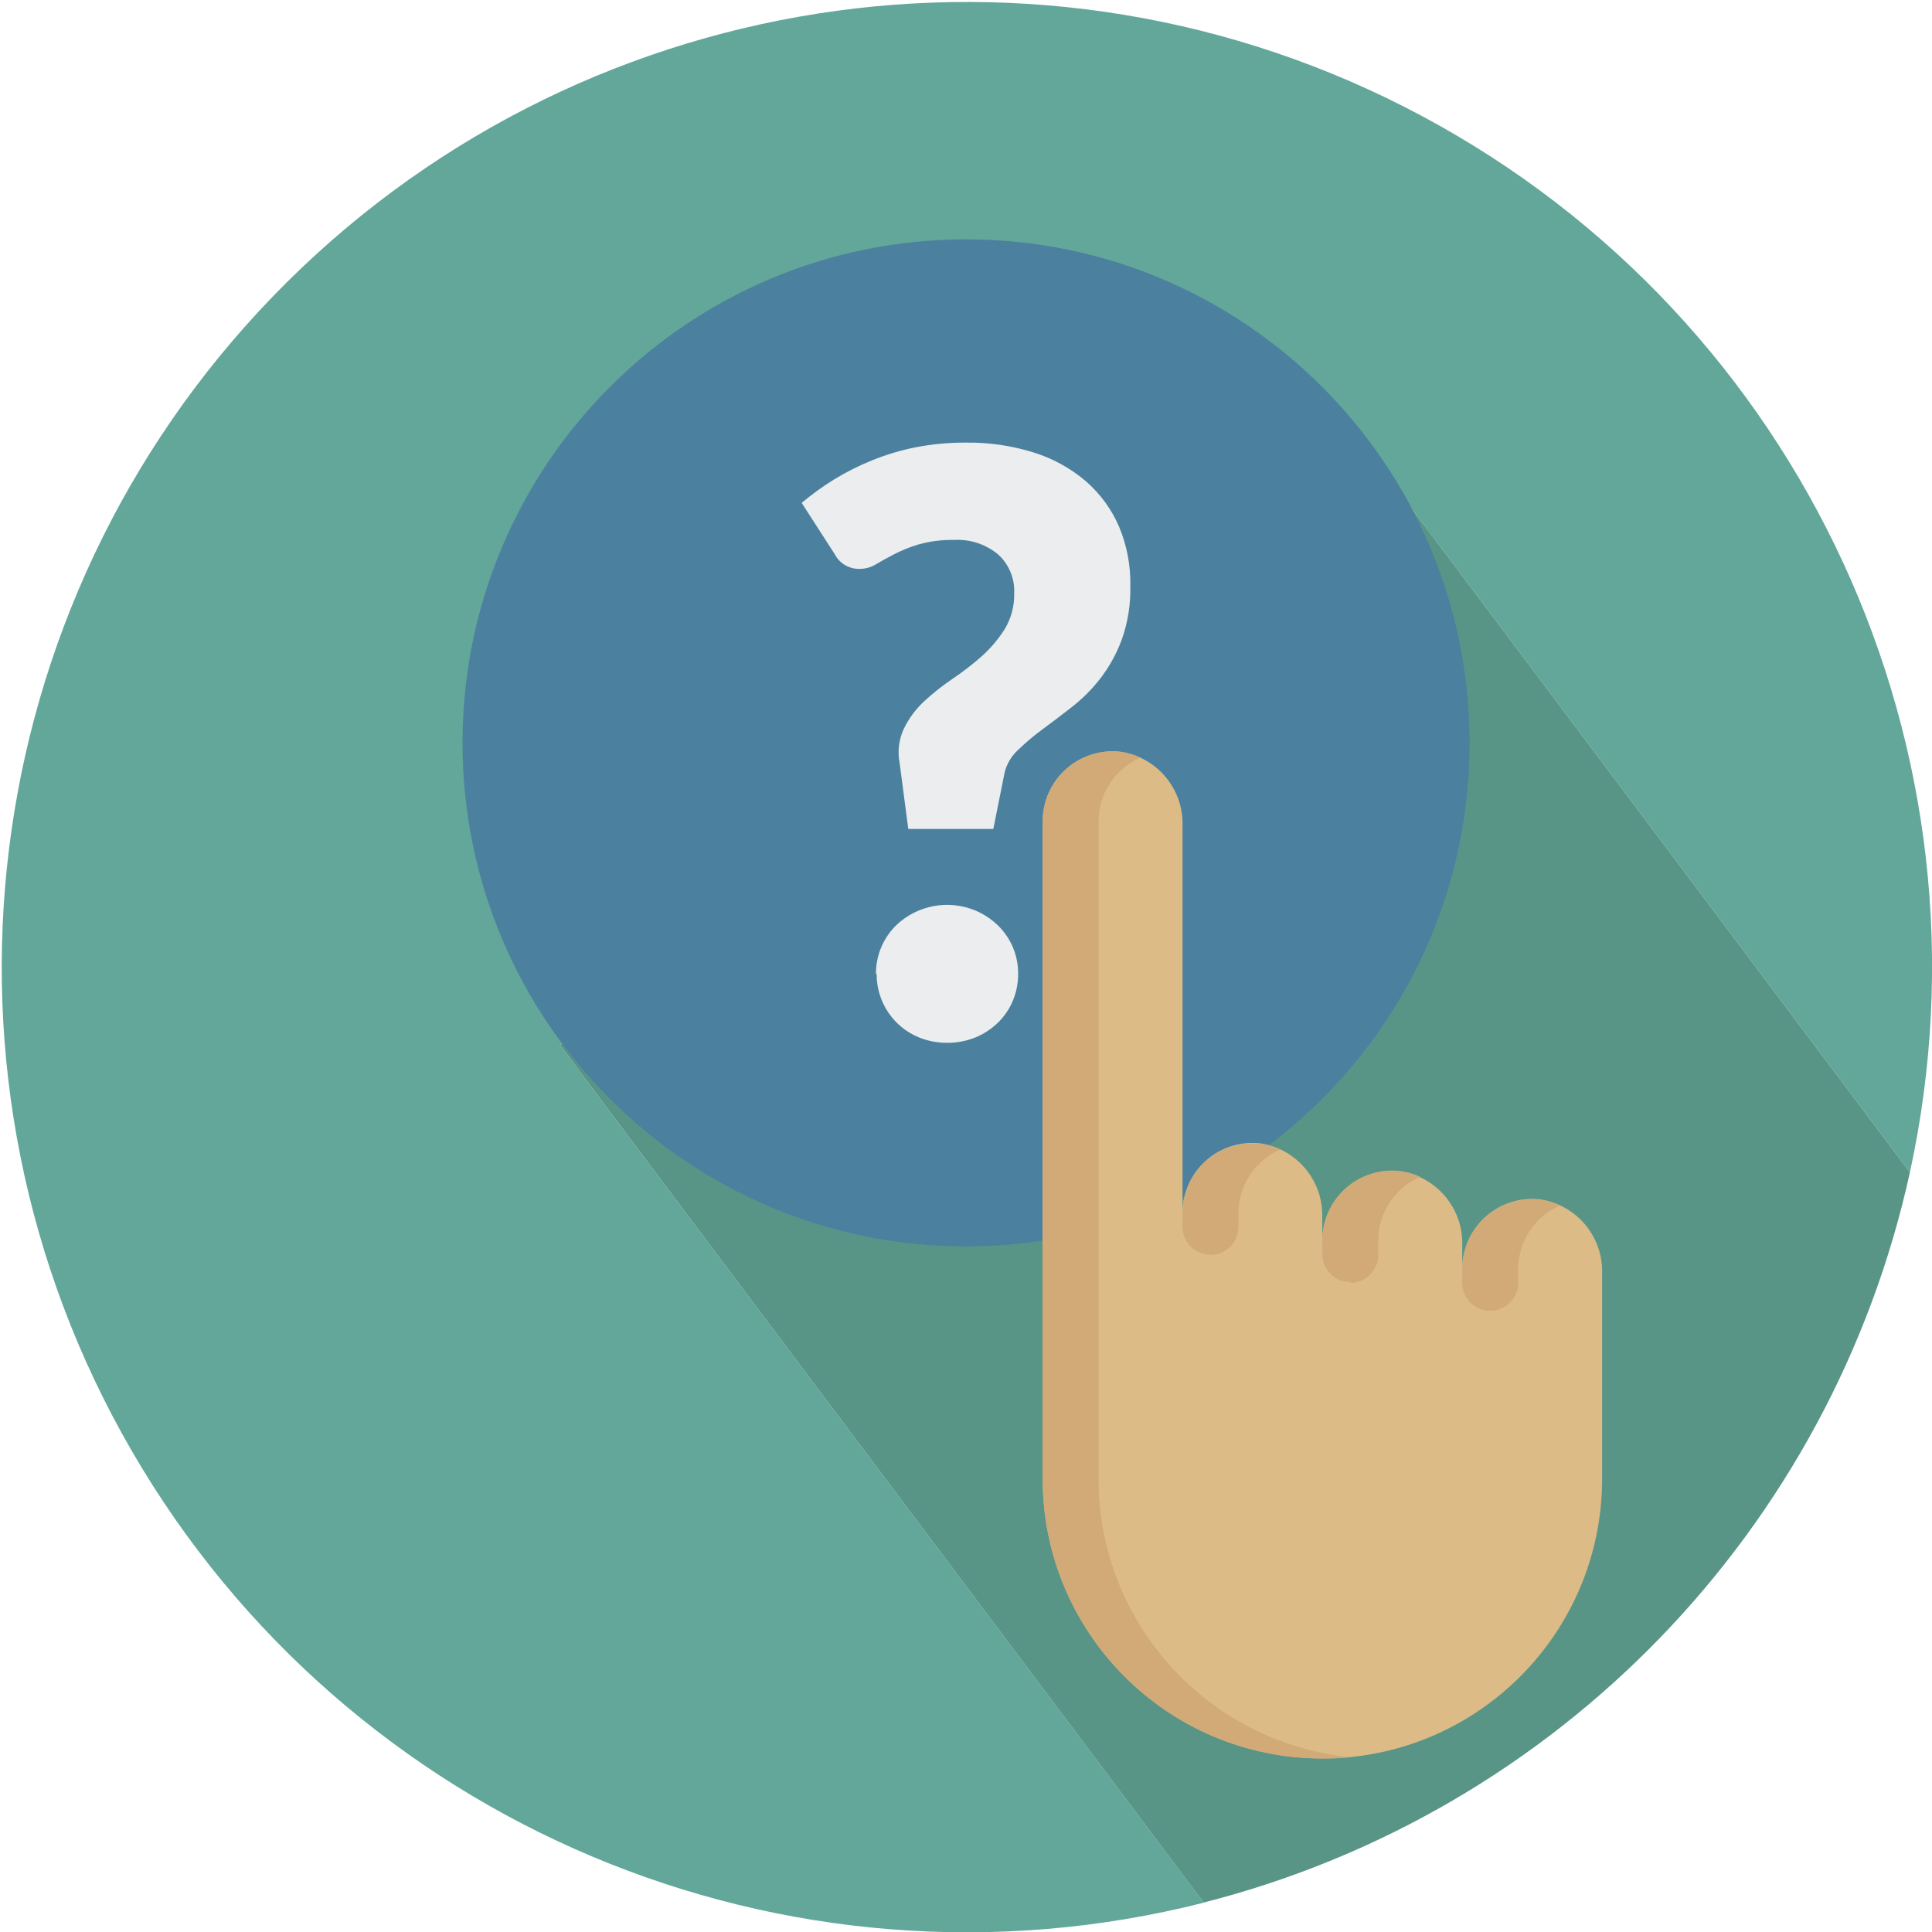
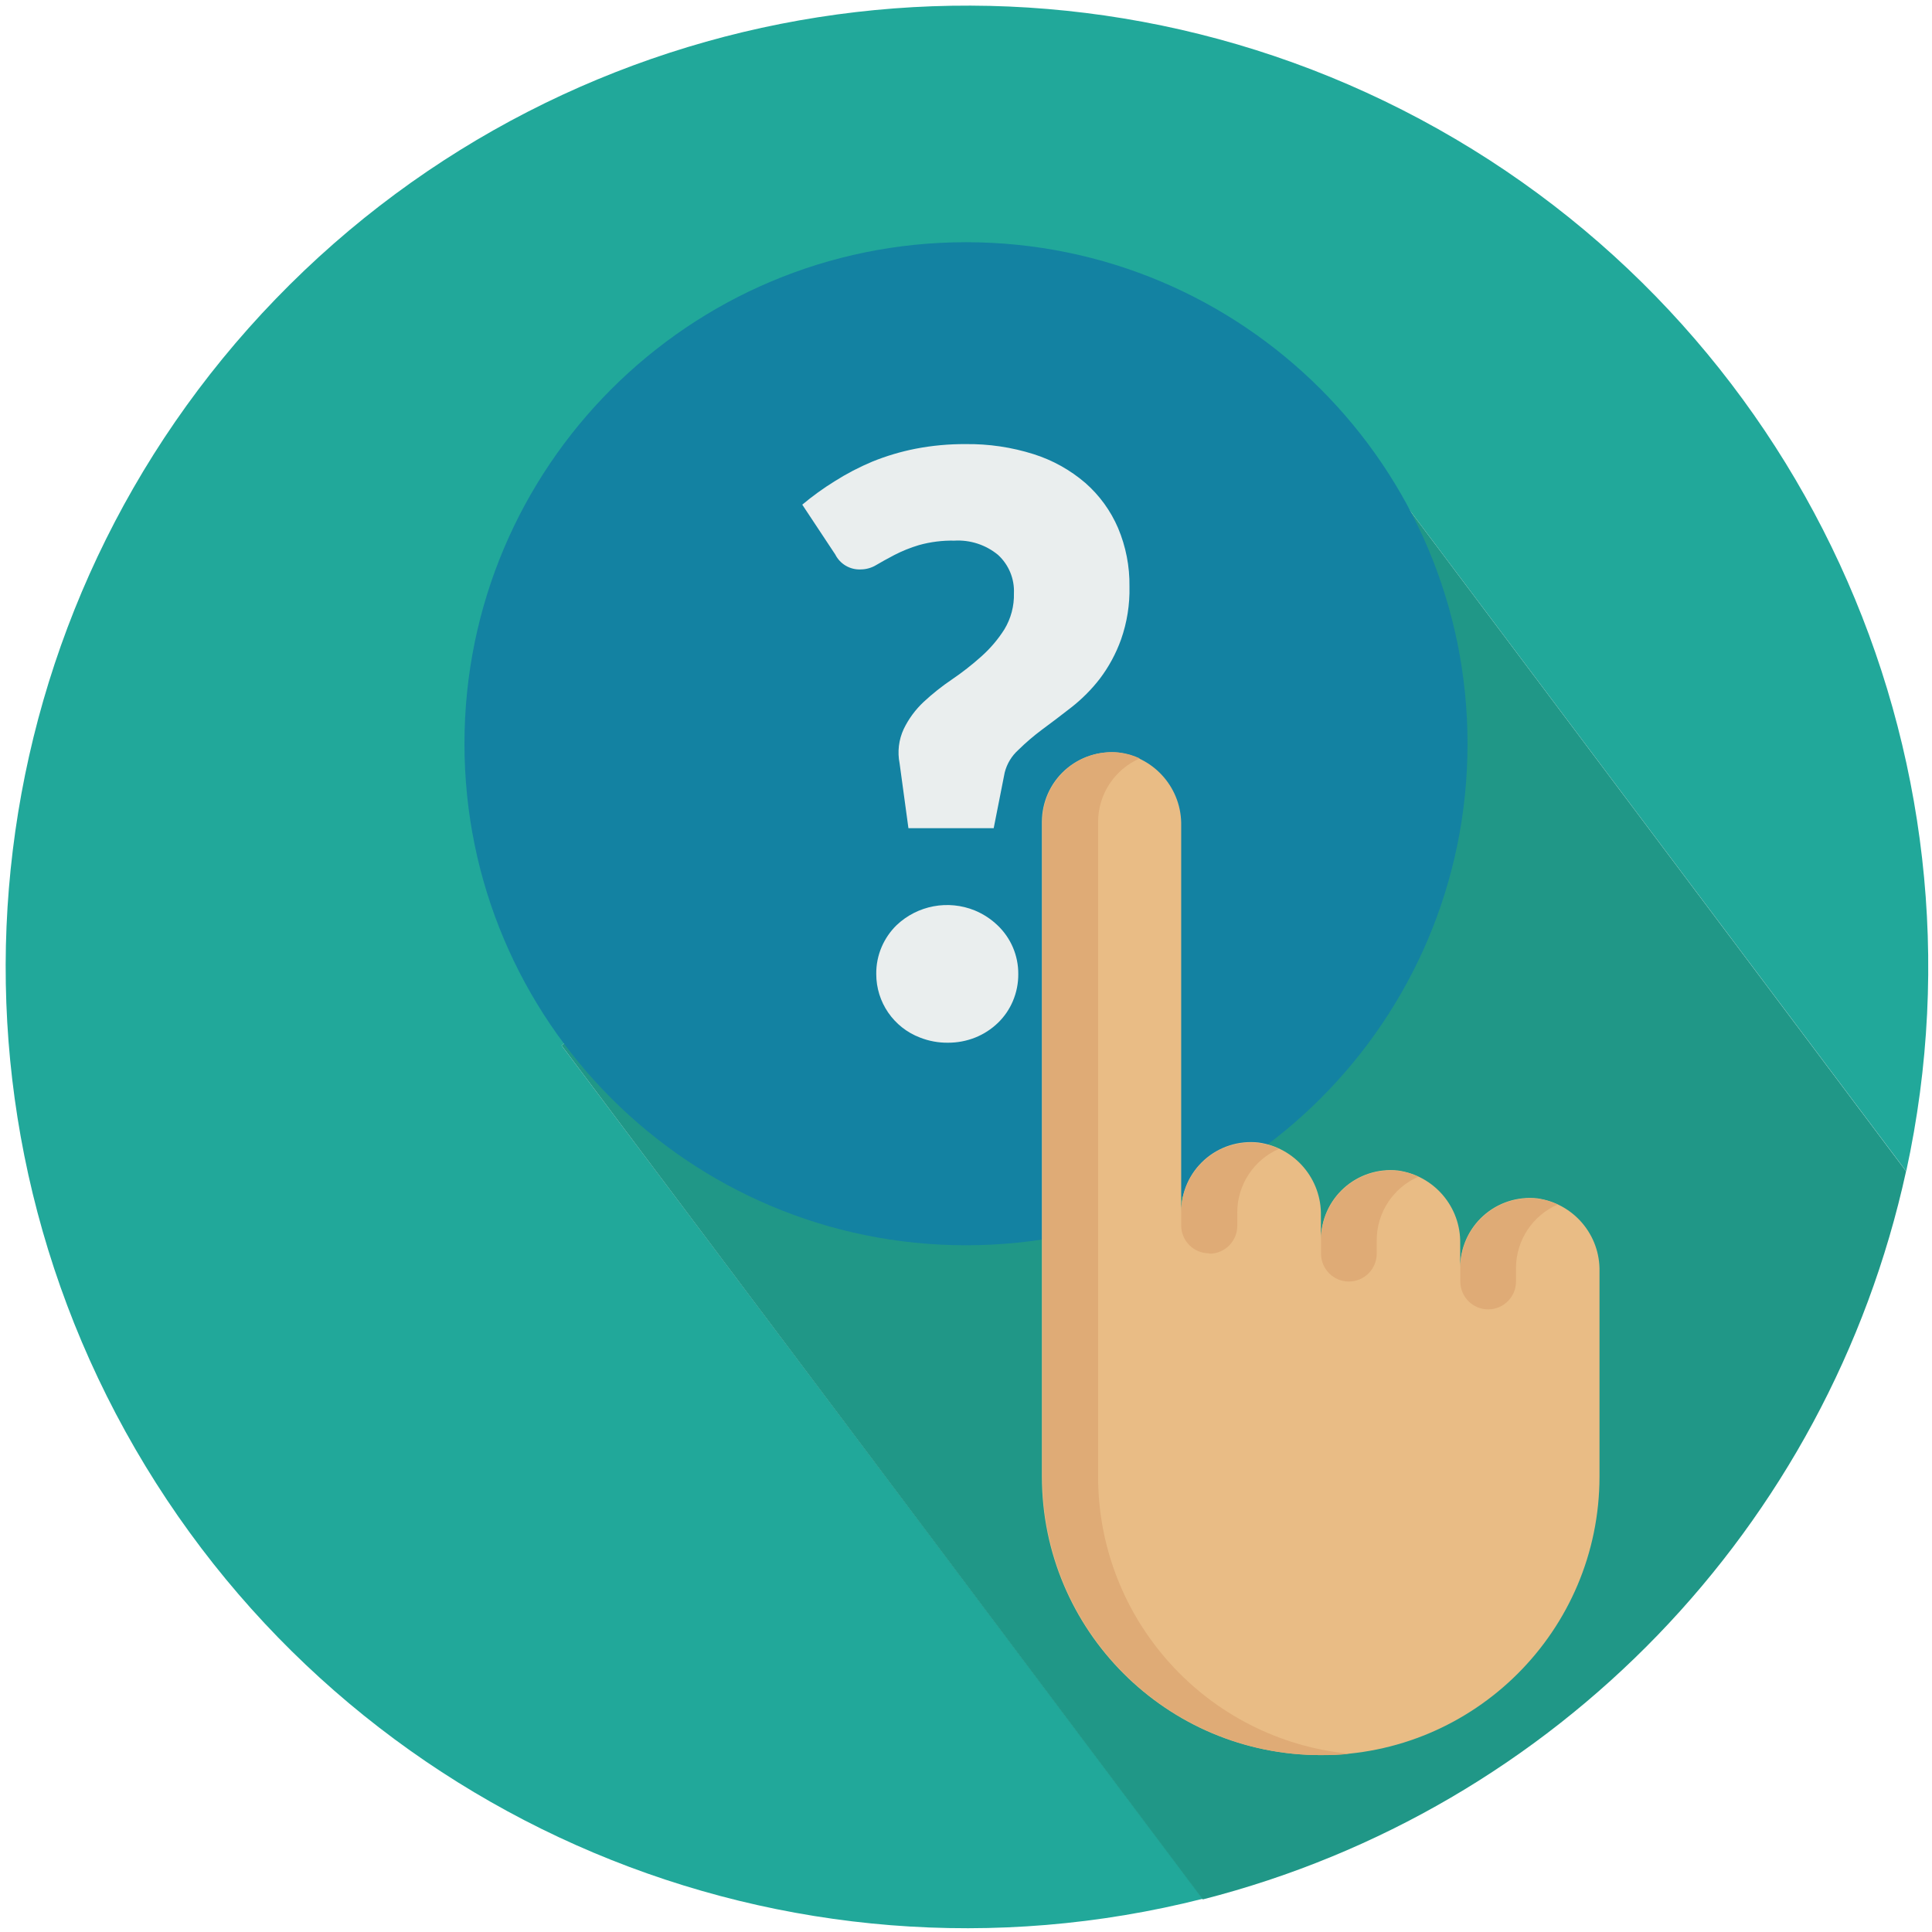
- <svg xmlns="http://www.w3.org/2000/svg" viewBox="0 0 141.73 141.73">
+ <svg xmlns="http://www.w3.org/2000/svg" id="Camada_1" data-name="Camada 1" viewBox="0 0 142.3 142.3">
  <defs>
-     <style>.cls-1{fill:#62a79a;}.cls-2{fill:#599587;}.cls-3{fill:#4b819f;}.cls-4{fill:#ebedee;}.cls-5{fill:#ddbb87;}.cls-6{fill:#d1aa78;}</style>
+     <style>.cls-1{fill:#21a89a;}.cls-2{fill:#209787;}.cls-3{fill:#1382a2;}.cls-4{fill:#eaeeee;}.cls-5{fill:#e9bc85;}.cls-6{fill:#dfab76;}</style>
  </defs>
-   <g id="Camada_2" data-name="Camada 2">
-     <g id="Camada_1-2" data-name="Camada 1">
-       <path class="cls-1" d="M99.93,32.47,140.11,86a70.8,70.8,0,1,0-51.8,53.58L41.07,76.67Z" />
-       <path class="cls-2" d="M140.11,86,99.93,32.47,41.07,76.67l47.23,62.9A71,71,0,0,0,140.11,86Z" />
-       <circle class="cls-3" cx="70.87" cy="54.5" r="36.94" />
-       <path class="cls-4" d="M58.81,36.89a20.67,20.67,0,0,1,2.38-1.72A18.68,18.68,0,0,1,64,33.76a17.38,17.38,0,0,1,3.19-.95,18.84,18.84,0,0,1,3.69-.34,15.93,15.93,0,0,1,5,.74,10.89,10.89,0,0,1,3.81,2.12,9.29,9.29,0,0,1,2.41,3.32A10.7,10.7,0,0,1,82.92,43a11,11,0,0,1-.62,3.9,10.85,10.85,0,0,1-1.57,2.86,12,12,0,0,1-2.09,2.1q-1.14.89-2.16,1.64A16.84,16.84,0,0,0,74.7,55a3.33,3.33,0,0,0-1,1.66l-.83,4.15H66.63L66,56a4.11,4.11,0,0,1,.3-2.53,6.78,6.78,0,0,1,1.47-2,17.21,17.21,0,0,1,2.09-1.66A20.4,20.4,0,0,0,72,48.16a9.42,9.42,0,0,0,1.7-2,4.89,4.89,0,0,0,.7-2.65,3.62,3.62,0,0,0-1.17-2.83A4.63,4.63,0,0,0,70,39.61a9,9,0,0,0-2.62.33,10.54,10.54,0,0,0-1.81.73q-.76.4-1.32.73a2.23,2.23,0,0,1-1.13.33,2,2,0,0,1-1.9-1.1Zm5.45,34.57a4.91,4.91,0,0,1,.4-2,5,5,0,0,1,1.1-1.6,5.41,5.41,0,0,1,5.76-1.08,5.43,5.43,0,0,1,1.66,1.08,4.9,4.9,0,0,1,1.51,3.58,5,5,0,0,1-.4,2,4.87,4.87,0,0,1-1.11,1.61,5.19,5.19,0,0,1-1.66,1.07,5.39,5.39,0,0,1-2,.38,5.46,5.46,0,0,1-2.07-.38,5,5,0,0,1-3.14-4.68Z" />
-       <path class="cls-5" d="M117.53,108.47V93.38a5.33,5.33,0,0,0-4.6-5.4,5.13,5.13,0,0,0-5.66,5.1V91.32a5.33,5.33,0,0,0-4.6-5.4A5.13,5.13,0,0,0,97,91V89.27a5.33,5.33,0,0,0-4.6-5.4A5.13,5.13,0,0,0,86.75,89V60.54a5.33,5.33,0,0,0-4.6-5.4,5.13,5.13,0,0,0-5.66,5.1v48.22A20.52,20.52,0,0,0,97,129h0A20.52,20.52,0,0,0,117.53,108.47Z" />
-       <path class="cls-6" d="M80.59,108.47V60.25a5.11,5.11,0,0,1,3.07-4.67,4.72,4.72,0,0,0-1.51-.43,5.13,5.13,0,0,0-5.66,5.1v48.22A20.52,20.52,0,0,0,97,129c.69,0,1.38,0,2.05-.1A20.52,20.52,0,0,1,80.59,108.47Z" />
-       <path class="cls-6" d="M88.8,92.06A2.05,2.05,0,0,0,90.85,90V89a5.11,5.11,0,0,1,3.07-4.67,4.72,4.72,0,0,0-1.51-.43A5.13,5.13,0,0,0,86.75,89v1a2.05,2.05,0,0,0,2.05,2.05Z" />
-       <path class="cls-6" d="M99.06,94.11a2.05,2.05,0,0,0,2.05-2.05V91a5.11,5.11,0,0,1,3.07-4.67,4.72,4.72,0,0,0-1.51-.43A5.13,5.13,0,0,0,97,91v1a2.05,2.05,0,0,0,2.05,2.05Z" />
-       <path class="cls-6" d="M109.32,96.16a2.05,2.05,0,0,0,2.05-2.05v-1a5.11,5.11,0,0,1,3.07-4.67,4.72,4.72,0,0,0-1.51-.43,5.13,5.13,0,0,0-5.66,5.1v1a2.05,2.05,0,0,0,2.05,2.05Z" />
-     </g>
-   </g>
+   <path class="cls-1" d="M100.21,32.76l40.19,53.51a70.8,70.8,0,1,0-51.8,53.58L41.36,77Z" />
+   <path class="cls-2" d="M140.39,86.27L100.21,32.76,41.36,77l47.23,62.9A71,71,0,0,0,140.39,86.27Z" />
+   <circle class="cls-3" cx="71.15" cy="54.78" r="36.94" />
+   <path class="cls-4" d="M59.09,37.17a20.67,20.67,0,0,1,2.38-1.72A18.68,18.68,0,0,1,64.25,34a17.38,17.38,0,0,1,3.19-.95,18.84,18.84,0,0,1,3.69-.34,15.93,15.93,0,0,1,5,.74,10.89,10.89,0,0,1,3.81,2.12,9.29,9.29,0,0,1,2.41,3.32,10.7,10.7,0,0,1,.84,4.31,11,11,0,0,1-.62,3.9A10.85,10.85,0,0,1,81,50a12,12,0,0,1-2.09,2.1q-1.14.89-2.16,1.64A16.84,16.84,0,0,0,75,55.24a3.33,3.33,0,0,0-1,1.66L73.19,61H66.91l-0.65-4.77a4.11,4.11,0,0,1,.3-2.53,6.78,6.78,0,0,1,1.47-2,17.21,17.21,0,0,1,2.09-1.66,20.4,20.4,0,0,0,2.16-1.69,9.42,9.42,0,0,0,1.7-2,4.89,4.89,0,0,0,.7-2.65,3.62,3.62,0,0,0-1.17-2.83,4.63,4.63,0,0,0-3.21-1.05,9,9,0,0,0-2.62.33,10.54,10.54,0,0,0-1.81.73q-0.76.4-1.32,0.73a2.23,2.23,0,0,1-1.13.33,2,2,0,0,1-1.9-1.1Zm5.45,34.57a4.91,4.91,0,0,1,.4-2,5,5,0,0,1,1.1-1.6,5.41,5.41,0,0,1,5.76-1.08,5.43,5.43,0,0,1,1.66,1.08A4.9,4.9,0,0,1,75,71.74a5,5,0,0,1-.4,2,4.87,4.87,0,0,1-1.11,1.61,5.19,5.19,0,0,1-1.66,1.07,5.39,5.39,0,0,1-2,.38,5.46,5.46,0,0,1-2.07-.38A5,5,0,0,1,64.54,71.74Z" />
+   <path class="cls-5" d="M117.81,108.76V93.66a5.33,5.33,0,0,0-4.6-5.4,5.13,5.13,0,0,0-5.66,5.1V91.61a5.33,5.33,0,0,0-4.6-5.4,5.13,5.13,0,0,0-5.66,5.1V89.55a5.33,5.33,0,0,0-4.6-5.4A5.13,5.13,0,0,0,87,89.26V60.83a5.33,5.33,0,0,0-4.6-5.4,5.13,5.13,0,0,0-5.66,5.1v48.22a20.52,20.52,0,0,0,20.52,20.52h0A20.52,20.52,0,0,0,117.81,108.76Z" />
+   <path class="cls-6" d="M80.88,108.76V60.53a5.11,5.11,0,0,1,3.07-4.67,4.72,4.72,0,0,0-1.51-.43,5.13,5.13,0,0,0-5.66,5.1v48.22a20.52,20.52,0,0,0,20.52,20.52c0.69,0,1.38,0,2.05-.1A20.52,20.52,0,0,1,80.88,108.76Z" />
+   <path class="cls-6" d="M89.08,92.34a2.05,2.05,0,0,0,2.05-2.05v-1a5.11,5.11,0,0,1,3.07-4.67,4.72,4.72,0,0,0-1.51-.43A5.13,5.13,0,0,0,87,89.26v1a2.05,2.05,0,0,0,2.05,2.05h0Z" />
+   <path class="cls-6" d="M99.35,94.39a2.05,2.05,0,0,0,2.05-2.05v-1a5.11,5.11,0,0,1,3.07-4.67,4.72,4.72,0,0,0-1.51-.43,5.13,5.13,0,0,0-5.66,5.1v1a2.05,2.05,0,0,0,2.05,2.05h0Z" />
+   <path class="cls-6" d="M109.61,96.44a2.05,2.05,0,0,0,2.05-2.05v-1a5.11,5.11,0,0,1,3.07-4.67,4.72,4.72,0,0,0-1.51-.43,5.13,5.13,0,0,0-5.66,5.1v1a2.05,2.05,0,0,0,2.05,2.05h0Z" />
</svg>
